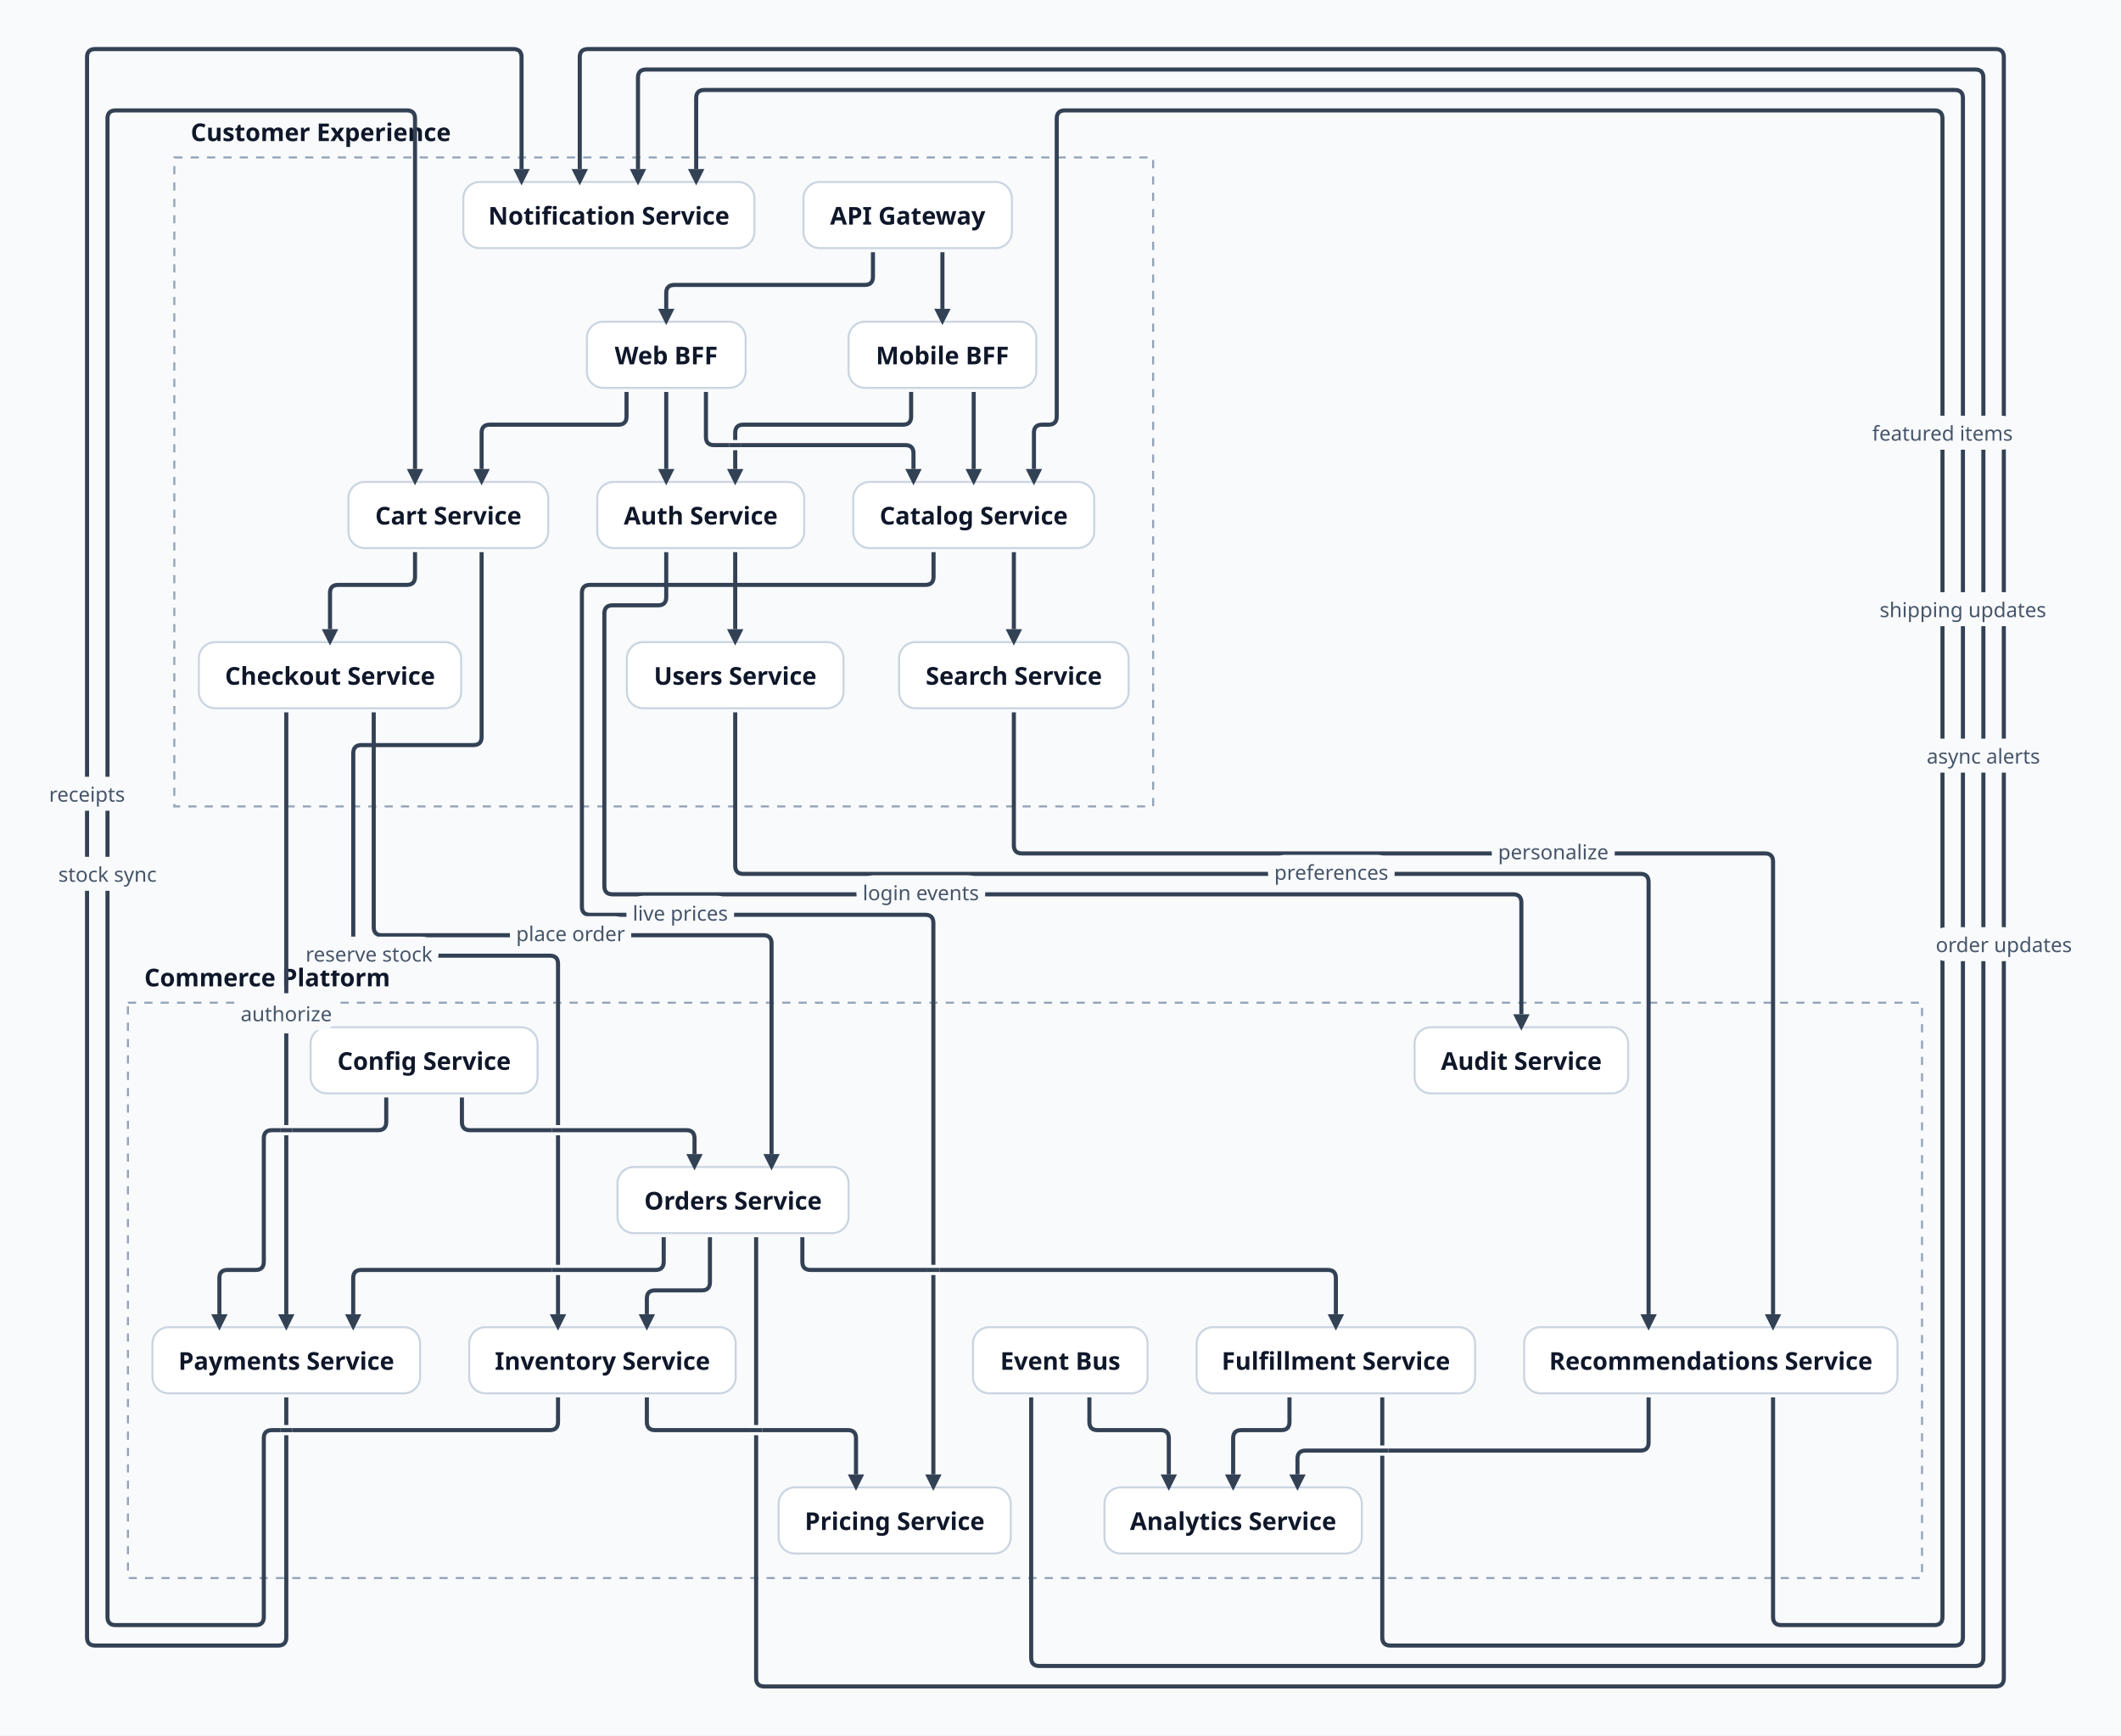
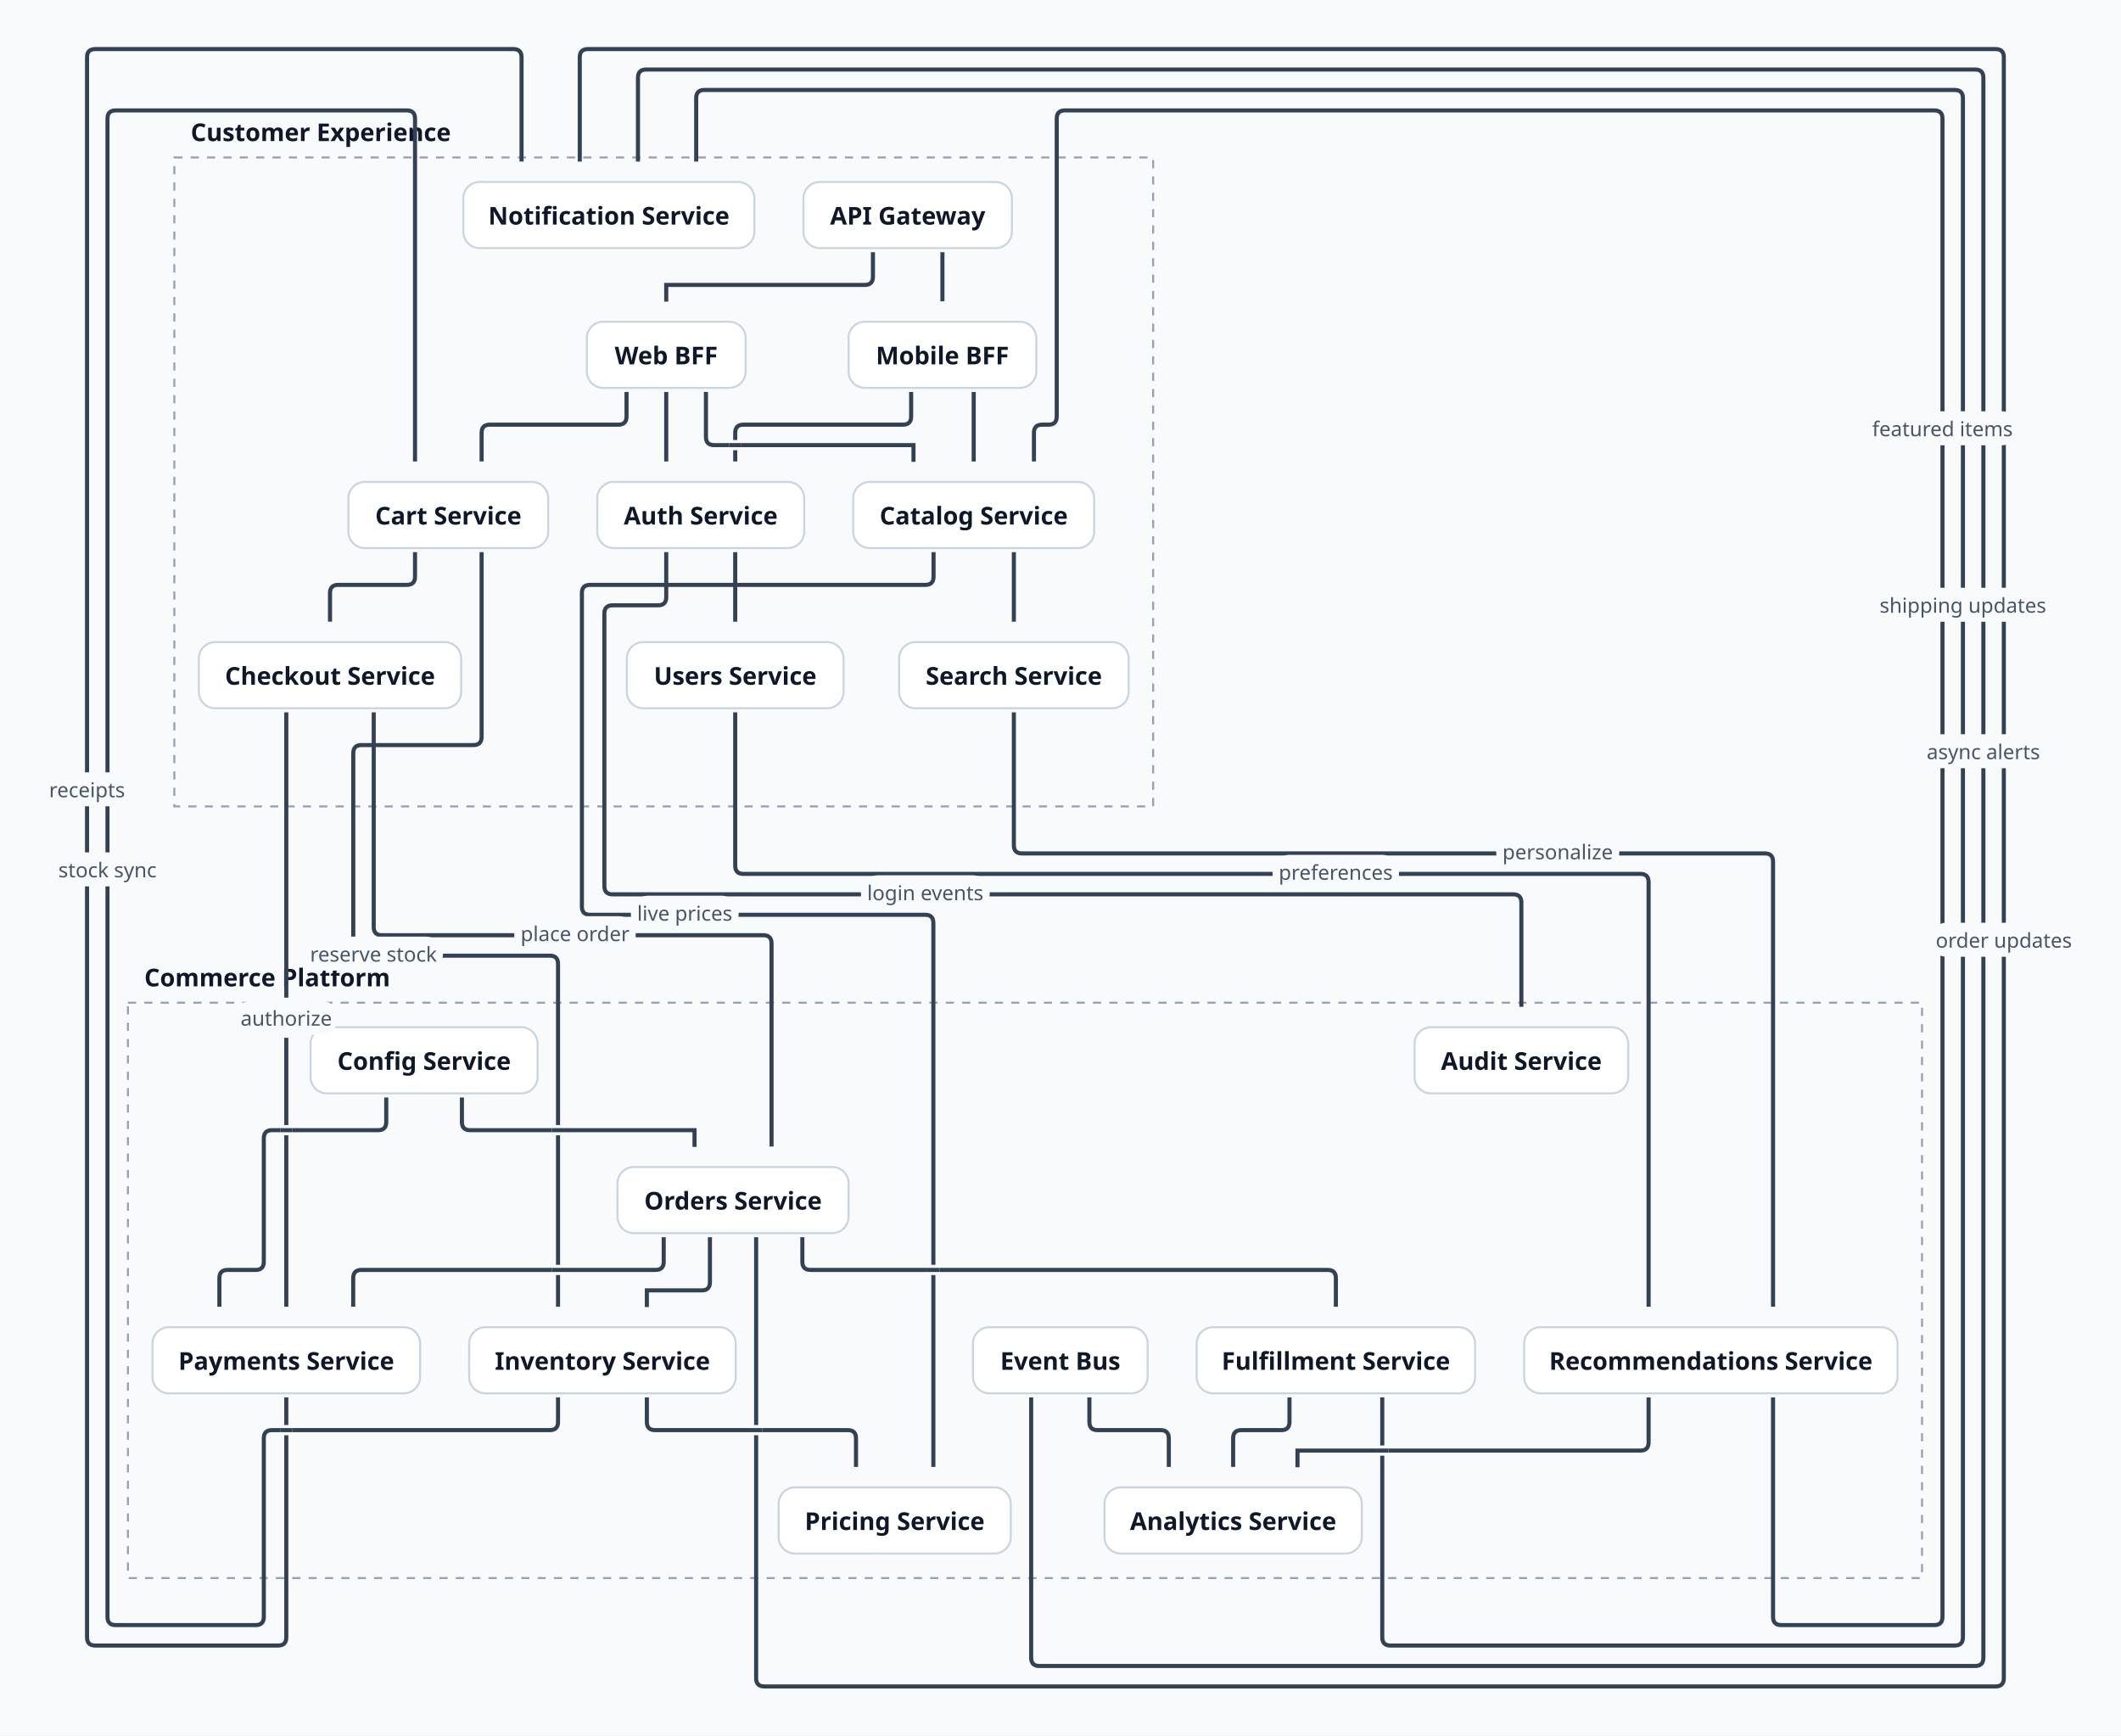
<svg xmlns="http://www.w3.org/2000/svg" viewBox="-38.57 -53 1037.384 848.752">
  <defs>
    <filter id="cora-shadow-blur" x="-50%" y="-50%" width="200%" height="200%">
      <feGaussianBlur stdDeviation="0" />
    </filter>
-     <marker id="cora-marker-arrow" markerWidth="8" markerHeight="8" refX="0" refY="4" orient="auto" markerUnits="userSpaceOnUse">
+     <marker id="cora-marker-arrow" markerWidth="8" markerHeight="8" refX="8" refY="4" orient="auto-start-reverse" markerUnits="userSpaceOnUse">
      <path d="M 0 0 L 8 4 L 0 8 z" fill="#334155" />
    </marker>
-     <marker id="cora-marker-circle" markerWidth="8" markerHeight="8" refX="4" refY="4" orient="auto" markerUnits="userSpaceOnUse">
+     <marker id="cora-marker-circle" markerWidth="8" markerHeight="8" refX="4" refY="4" orient="auto-start-reverse" markerUnits="userSpaceOnUse">
      <circle cx="4" cy="4" r="2.88" fill="none" stroke="#334155" stroke-width="1.5" />
    </marker>
-     <marker id="cora-marker-filled-circle" markerWidth="8" markerHeight="8" refX="4" refY="4" orient="auto" markerUnits="userSpaceOnUse">
+     <marker id="cora-marker-filled-circle" markerWidth="8" markerHeight="8" refX="4" refY="4" orient="auto-start-reverse" markerUnits="userSpaceOnUse">
      <circle cx="4" cy="4" r="2.88" fill="#334155" />
+     </marker>
+     <marker id="cora-marker-diamond" markerWidth="8" markerHeight="8" refX="4" refY="4" orient="auto-start-reverse" markerUnits="userSpaceOnUse">
+       <path d="M 4 0 L 8 4 L 4 8 L 0 4 Z" fill="none" stroke="#334155" stroke-width="1.5" />
+     </marker>
+     <marker id="cora-marker-filled-diamond" markerWidth="8" markerHeight="8" refX="4" refY="4" orient="auto-start-reverse" markerUnits="userSpaceOnUse">
+       <path d="M 4 0 L 8 4 L 4 8 L 0 4 Z" fill="#334155" />
+     </marker>
+     <marker id="cora-marker-square" markerWidth="8" markerHeight="8" refX="4" refY="4" orient="auto-start-reverse" markerUnits="userSpaceOnUse">
+       <rect x="1.12" y="1.12" width="5.76" height="5.76" fill="none" stroke="#334155" stroke-width="1.5" />
+     </marker>
+     <marker id="cora-marker-filled-square" markerWidth="8" markerHeight="8" refX="4" refY="4" orient="auto-start-reverse" markerUnits="userSpaceOnUse">
+       <rect x="1.12" y="1.12" width="5.76" height="5.76" fill="#334155" />
    </marker>
  </defs>
  <rect x="-38.57" y="-53" width="1037.384" height="848.752" fill="#f8fafc" />
  <g id="groups">
    <g>
      <rect x="46.691" y="24" width="478.74" height="317.376" fill="none" stroke="#94a3b8" stroke-width="1" stroke-dasharray="4 4" />
      <text x="54.691" y="16" font-family="'Noto Sans', sans-serif" font-size="12" font-weight="600" fill="#0f172a">Customer Experience</text>
    </g>
    <g>
      <rect x="24" y="437.376" width="877.499" height="281.376" fill="none" stroke="#94a3b8" stroke-width="1" stroke-dasharray="4 4" />
      <text x="32" y="429.376" font-family="'Noto Sans', sans-serif" font-size="12" font-weight="600" fill="#0f172a">Commerce Platform</text>
    </g>
  </g>
  <g id="nodes">
    <g>
      <rect x="354.407" y="36" width="101.944" height="32.344" rx="8" ry="8" fill="#ffffff" stroke="#cbd5e1" stroke-width="1" />
      <text x="405.379" y="56.828" text-anchor="middle" font-family="'Noto Sans', sans-serif" font-size="12" font-weight="600" fill="#0f172a">
        <tspan x="405.379" dy="0">API Gateway</tspan>
      </text>
    </g>
    <g>
      <rect x="248.455" y="104.344" width="77.668" height="32.344" rx="8" ry="8" fill="#ffffff" stroke="#cbd5e1" stroke-width="1" />
      <text x="287.289" y="125.172" text-anchor="middle" font-family="'Noto Sans', sans-serif" font-size="12" font-weight="600" fill="#0f172a">
        <tspan x="287.289" dy="0">Web BFF</tspan>
      </text>
    </g>
    <g>
      <rect x="376.461" y="104.344" width="91.816" height="32.344" rx="8" ry="8" fill="#ffffff" stroke="#cbd5e1" stroke-width="1" />
      <text x="422.369" y="125.172" text-anchor="middle" font-family="'Noto Sans', sans-serif" font-size="12" font-weight="600" fill="#0f172a">
        <tspan x="422.369" dy="0">Mobile BFF</tspan>
      </text>
    </g>
    <g>
      <rect x="253.556" y="182.688" width="101.2" height="32.344" rx="8" ry="8" fill="#ffffff" stroke="#cbd5e1" stroke-width="1" />
      <text x="304.156" y="203.516" text-anchor="middle" font-family="'Noto Sans', sans-serif" font-size="12" font-weight="600" fill="#0f172a">
        <tspan x="304.156" dy="0">Auth Service</tspan>
      </text>
    </g>
    <g>
      <rect x="268.035" y="261.032" width="105.976" height="32.344" rx="8" ry="8" fill="#ffffff" stroke="#cbd5e1" stroke-width="1" />
      <text x="321.023" y="281.86" text-anchor="middle" font-family="'Noto Sans', sans-serif" font-size="12" font-weight="600" fill="#0f172a">
        <tspan x="321.023" dy="0">Users Service</tspan>
      </text>
    </g>
    <g>
      <rect x="378.756" y="182.688" width="117.832" height="32.344" rx="8" ry="8" fill="#ffffff" stroke="#cbd5e1" stroke-width="1" />
      <text x="437.672" y="203.516" text-anchor="middle" font-family="'Noto Sans', sans-serif" font-size="12" font-weight="600" fill="#0f172a">
        <tspan x="437.672" dy="0">Catalog Service</tspan>
      </text>
    </g>
    <g>
      <rect x="401.191" y="261.032" width="112.24" height="32.344" rx="8" ry="8" fill="#ffffff" stroke="#cbd5e1" stroke-width="1" />
      <text x="457.311" y="281.86" text-anchor="middle" font-family="'Noto Sans', sans-serif" font-size="12" font-weight="600" fill="#0f172a">
        <tspan x="457.311" dy="0">Search Service</tspan>
      </text>
    </g>
    <g>
      <rect x="131.848" y="182.688" width="97.708" height="32.344" rx="8" ry="8" fill="#ffffff" stroke="#cbd5e1" stroke-width="1" />
      <text x="180.702" y="203.516" text-anchor="middle" font-family="'Noto Sans', sans-serif" font-size="12" font-weight="600" fill="#0f172a">
        <tspan x="180.702" dy="0">Cart Service</tspan>
      </text>
    </g>
    <g>
      <rect x="58.691" y="261.032" width="128.296" height="32.344" rx="8" ry="8" fill="#ffffff" stroke="#cbd5e1" stroke-width="1" />
      <text x="122.839" y="281.86" text-anchor="middle" font-family="'Noto Sans', sans-serif" font-size="12" font-weight="600" fill="#0f172a">
        <tspan x="122.839" dy="0">Checkout Service</tspan>
      </text>
    </g>
    <g>
      <rect x="188.047" y="36" width="142.36" height="32.344" rx="8" ry="8" fill="#ffffff" stroke="#cbd5e1" stroke-width="1" />
      <text x="259.227" y="56.828" text-anchor="middle" font-family="'Noto Sans', sans-serif" font-size="12" font-weight="600" fill="#0f172a">
        <tspan x="259.227" dy="0">Notification Service</tspan>
      </text>
    </g>
    <g>
      <rect x="263.448" y="517.72" width="113.02" height="32.344" rx="8" ry="8" fill="#ffffff" stroke="#cbd5e1" stroke-width="1" />
      <text x="319.958" y="538.548" text-anchor="middle" font-family="'Noto Sans', sans-serif" font-size="12" font-weight="600" fill="#0f172a">
        <tspan x="319.958" dy="0">Orders Service</tspan>
      </text>
    </g>
    <g>
      <rect x="36" y="596.064" width="130.912" height="32.344" rx="8" ry="8" fill="#ffffff" stroke="#cbd5e1" stroke-width="1" />
      <text x="101.456" y="616.892" text-anchor="middle" font-family="'Noto Sans', sans-serif" font-size="12" font-weight="600" fill="#0f172a">
        <tspan x="101.456" dy="0">Payments Service</tspan>
      </text>
    </g>
    <g>
      <rect x="190.912" y="596.064" width="130.348" height="32.344" rx="8" ry="8" fill="#ffffff" stroke="#cbd5e1" stroke-width="1" />
      <text x="256.086" y="616.892" text-anchor="middle" font-family="'Noto Sans', sans-serif" font-size="12" font-weight="600" fill="#0f172a">
        <tspan x="256.086" dy="0">Inventory Service</tspan>
      </text>
    </g>
    <g>
      <rect x="342.26" y="674.408" width="113.524" height="32.344" rx="8" ry="8" fill="#ffffff" stroke="#cbd5e1" stroke-width="1" />
      <text x="399.022" y="695.236" text-anchor="middle" font-family="'Noto Sans', sans-serif" font-size="12" font-weight="600" fill="#0f172a">
        <tspan x="399.022" dy="0">Pricing Service</tspan>
      </text>
    </g>
    <g>
      <rect x="546.723" y="596.064" width="136.168" height="32.344" rx="8" ry="8" fill="#ffffff" stroke="#cbd5e1" stroke-width="1" />
      <text x="614.807" y="616.892" text-anchor="middle" font-family="'Noto Sans', sans-serif" font-size="12" font-weight="600" fill="#0f172a">
        <tspan x="614.807" dy="0">Fulfillment Service</tspan>
      </text>
    </g>
    <g>
      <rect x="501.629" y="674.408" width="125.872" height="32.344" rx="8" ry="8" fill="#ffffff" stroke="#cbd5e1" stroke-width="1" />
      <text x="564.565" y="695.236" text-anchor="middle" font-family="'Noto Sans', sans-serif" font-size="12" font-weight="600" fill="#0f172a">
        <tspan x="564.565" dy="0">Analytics Service</tspan>
      </text>
    </g>
    <g>
      <rect x="706.891" y="596.064" width="182.608" height="32.344" rx="8" ry="8" fill="#ffffff" stroke="#cbd5e1" stroke-width="1" />
      <text x="798.195" y="616.892" text-anchor="middle" font-family="'Noto Sans', sans-serif" font-size="12" font-weight="600" fill="#0f172a">
        <tspan x="798.195" dy="0">Recommendations Service</tspan>
      </text>
    </g>
    <g>
      <rect x="437.315" y="596.064" width="85.408" height="32.344" rx="8" ry="8" fill="#ffffff" stroke="#cbd5e1" stroke-width="1" />
      <text x="480.019" y="616.892" text-anchor="middle" font-family="'Noto Sans', sans-serif" font-size="12" font-weight="600" fill="#0f172a">
        <tspan x="480.019" dy="0">Event Bus</tspan>
      </text>
    </g>
    <g>
      <rect x="113.333" y="449.376" width="111.028" height="32.344" rx="8" ry="8" fill="#ffffff" stroke="#cbd5e1" stroke-width="1" />
      <text x="168.847" y="470.204" text-anchor="middle" font-family="'Noto Sans', sans-serif" font-size="12" font-weight="600" fill="#0f172a">
        <tspan x="168.847" dy="0">Config Service</tspan>
      </text>
    </g>
    <g>
      <rect x="653.308" y="449.376" width="104.452" height="32.344" rx="8" ry="8" fill="#ffffff" stroke="#cbd5e1" stroke-width="1" />
      <text x="705.534" y="470.204" text-anchor="middle" font-family="'Noto Sans', sans-serif" font-size="12" font-weight="600" fill="#0f172a">
        <tspan x="705.534" dy="0">Audit Service</tspan>
      </text>
    </g>
  </g>
  <g id="edges">
-     <path d="M 388.388 70.344 L 388.388 82.344 Q 388.388 86.344 384.388 86.344 L 291.289 86.344 Q 287.289 86.344 287.289 90.344 L 287.289 98.014" fill="none" stroke="#334155" stroke-width="2" marker-end="url(#cora-marker-arrow)" />
-     <path d="M 422.369 70.344 L 422.369 98.014" fill="none" stroke="#334155" stroke-width="2" marker-end="url(#cora-marker-arrow)" />
-     <path d="M 287.289 138.688 L 287.289 176.358" fill="none" stroke="#334155" stroke-width="2" marker-end="url(#cora-marker-arrow)" />
-     <path d="M 407.067 138.688 L 407.067 150.688 Q 407.067 154.688 403.067 154.688 L 325.023 154.688 Q 321.023 154.688 321.023 158.688 L 321.023 176.358" fill="none" stroke="#334155" stroke-width="2" marker-end="url(#cora-marker-arrow)" />
-     <path d="M 306.706 138.688 L 306.706 160.688 Q 306.706 164.688 310.706 164.688 L 318.023 164.688 L 324.023 164.688 L 404.214 164.688 Q 408.214 164.688 408.214 168.688 L 408.214 176.358" fill="none" stroke="#334155" stroke-width="2" marker-end="url(#cora-marker-arrow)" />
-     <path d="M 437.672 138.688 L 437.672 176.358" fill="none" stroke="#334155" stroke-width="2" marker-end="url(#cora-marker-arrow)" />
-     <path d="M 321.023 217.032 L 321.023 254.702" fill="none" stroke="#334155" stroke-width="2" marker-end="url(#cora-marker-arrow)" />
-     <path d="M 457.311 217.032 L 457.311 254.702" fill="none" stroke="#334155" stroke-width="2" marker-end="url(#cora-marker-arrow)" />
-     <path d="M 267.872 138.688 L 267.872 150.688 Q 267.872 154.688 263.872 154.688 L 200.987 154.688 Q 196.987 154.688 196.987 158.688 L 196.987 176.358" fill="none" stroke="#334155" stroke-width="2" marker-end="url(#cora-marker-arrow)" />
-     <path d="M 164.417 217.032 L 164.417 229.032 Q 164.417 233.032 160.417 233.032 L 126.839 233.032 Q 122.839 233.032 122.839 237.032 L 122.839 254.702" fill="none" stroke="#334155" stroke-width="2" marker-end="url(#cora-marker-arrow)" />
-     <path d="M 286.052 552.064 L 286.052 564.064 Q 286.052 568.064 282.052 568.064 L 231.361 568.064 L 237.361 568.064 L 138.184 568.064 Q 134.184 568.064 134.184 572.064 L 134.184 589.734" fill="none" stroke="#334155" stroke-width="2" marker-end="url(#cora-marker-arrow)" />
-     <path d="M 308.656 552.064 L 308.656 574.064 Q 308.656 578.064 304.656 578.064 L 281.811 578.064 Q 277.811 578.064 277.811 582.064 L 277.811 589.734" fill="none" stroke="#334155" stroke-width="2" marker-end="url(#cora-marker-arrow)" />
-     <path d="M 353.864 552.064 L 353.864 564.064 Q 353.864 568.064 357.864 568.064 L 414.943 568.064 L 420.943 568.064 L 610.807 568.064 Q 614.807 568.064 614.807 572.064 L 614.807 589.734" fill="none" stroke="#334155" stroke-width="2" marker-end="url(#cora-marker-arrow)" />
-     <path d="M 277.811 630.408 L 277.811 642.408 Q 277.811 646.408 281.811 646.408 L 328.26 646.408 L 334.26 646.408 L 376.101 646.408 Q 380.101 646.408 380.101 650.408 L 380.101 668.078" fill="none" stroke="#334155" stroke-width="2" marker-end="url(#cora-marker-arrow)" />
-     <path d="M 592.112 630.408 L 592.112 642.408 Q 592.112 646.408 588.112 646.408 L 568.565 646.408 Q 564.565 646.408 564.565 650.408 L 564.565 668.078" fill="none" stroke="#334155" stroke-width="2" marker-end="url(#cora-marker-arrow)" />
-     <path d="M 767.76 630.408 L 767.76 652.408 Q 767.76 656.408 763.76 656.408 L 634.501 656.408 L 640.501 656.408 L 600.033 656.408 Q 596.033 656.408 596.033 660.408 L 596.033 668.078" fill="none" stroke="#334155" stroke-width="2" marker-end="url(#cora-marker-arrow)" />
-     <path d="M 494.253 630.408 L 494.253 642.408 Q 494.253 646.408 498.253 646.408 L 529.097 646.408 Q 533.097 646.408 533.097 650.408 L 533.097 668.078" fill="none" stroke="#334155" stroke-width="2" marker-end="url(#cora-marker-arrow)" />
-     <path d="M 187.352 483.72 L 187.352 495.72 Q 187.352 499.72 191.352 499.72 L 231.361 499.72 L 237.361 499.72 L 297.121 499.72 Q 301.121 499.72 301.121 503.72 L 301.121 511.39" fill="none" stroke="#334155" stroke-width="2" marker-end="url(#cora-marker-arrow)" />
-     <path d="M 150.343 483.72 L 150.343 495.72 Q 150.343 499.72 146.343 499.72 L 98.456 499.72 L 104.456 499.72 L 94.456 499.72 Q 90.456 499.72 90.456 503.72 L 90.456 564.064 Q 90.456 568.064 86.456 568.064 L 72.728 568.064 Q 68.728 568.064 68.728 572.064 L 68.728 589.734" fill="none" stroke="#334155" stroke-width="2" marker-end="url(#cora-marker-arrow)" />
-     <path d="M 144.221 295.376 L 144.221 400.376 Q 144.221 404.376 148.221 404.376 L 210.875 404.376 M 270.155 404.376 L 334.795 404.376 Q 338.795 404.376 338.795 408.376 L 338.795 511.39" fill="none" stroke="#334155" stroke-width="2" marker-end="url(#cora-marker-arrow)" />
-     <path d="M 101.456 295.376 L 101.456 432.745 M 101.456 452.365 L 101.456 589.734" fill="none" stroke="#334155" stroke-width="2" marker-end="url(#cora-marker-arrow)" />
-     <path d="M 196.987 217.032 L 196.987 307.376 Q 196.987 311.376 192.987 311.376 L 138.221 311.376 Q 134.221 311.376 134.221 315.376 L 134.221 410.376 Q 134.221 414.376 138.221 414.376 M 169.986 414.376 L 230.361 414.376 Q 234.361 414.376 234.361 418.376 L 234.361 589.734" fill="none" stroke="#334155" stroke-width="2" marker-end="url(#cora-marker-arrow)" />
-     <path d="M 418.033 217.032 L 418.033 229.032 Q 418.033 233.032 414.033 233.032 L 250.035 233.032 Q 246.035 233.032 246.035 237.032 L 246.035 390.376 Q 246.035 394.376 250.035 394.376 L 267.883 394.376 M 320.453 394.376 L 413.943 394.376 Q 417.943 394.376 417.943 398.376 L 417.943 668.078" fill="none" stroke="#334155" stroke-width="2" marker-end="url(#cora-marker-arrow)" />
-     <path d="M 457.311 295.376 L 457.311 360.376 Q 457.311 364.376 461.311 364.376 L 691.124 364.376 M 751.174 364.376 L 824.629 364.376 Q 828.629 364.376 828.629 368.376 L 828.629 589.734" fill="none" stroke="#334155" stroke-width="2" marker-end="url(#cora-marker-arrow)" />
-     <path d="M 287.289 217.032 L 287.289 239.032 Q 287.289 243.032 283.289 243.032 L 261.035 243.032 Q 257.035 243.032 257.035 247.032 L 257.035 380.376 Q 257.035 384.376 261.035 384.376 L 380.38 384.376 M 443.26 384.376 L 701.534 384.376 Q 705.534 384.376 705.534 388.376 L 705.534 443.046" fill="none" stroke="#334155" stroke-width="2" marker-end="url(#cora-marker-arrow)" />
-     <path d="M 321.023 295.376 L 321.023 370.376 Q 321.023 374.376 325.023 374.376 L 581.68 374.376 M 643.46 374.376 L 763.76 374.376 Q 767.76 374.376 767.76 378.376 L 767.76 589.734" fill="none" stroke="#334155" stroke-width="2" marker-end="url(#cora-marker-arrow)" />
-     <path d="M 331.26 552.064 L 331.26 767.752 Q 331.26 771.752 335.26 771.752 L 937.499 771.752 Q 941.499 771.752 941.499 767.752 L 941.499 398.94 M 941.499 418.56 L 941.499 -25 Q 941.499 -29 937.499 -29 L 248.991 -29 Q 244.991 -29 244.991 -25 L 244.991 29.67" fill="none" stroke="#334155" stroke-width="2" marker-end="url(#cora-marker-arrow)" />
-     <path d="M 101.456 630.408 L 101.456 747.752 Q 101.456 751.752 97.456 751.752 L 8 751.752 Q 4 751.752 4 747.752 L 4 325.372 M 4 344.992 L 4 -25 Q 4 -29 8 -29 L 212.519 -29 Q 216.519 -29 216.519 -25 L 216.519 29.67" fill="none" stroke="#334155" stroke-width="2" marker-end="url(#cora-marker-arrow)" />
-     <path d="M 234.361 630.408 L 234.361 642.408 Q 234.361 646.408 230.361 646.408 L 98.456 646.408 L 104.456 646.408 L 94.456 646.408 Q 90.456 646.408 90.456 650.408 L 90.456 737.752 Q 90.456 741.752 86.456 741.752 L 18 741.752 Q 14 741.752 14 737.752 L 14 364.531 M 14 384.151 L 14 5 Q 14 1 18 1 L 160.417 1 Q 164.417 1 164.417 5 L 164.417 176.358" fill="none" stroke="#334155" stroke-width="2" marker-end="url(#cora-marker-arrow)" />
-     <path d="M 828.629 630.408 L 828.629 737.752 Q 828.629 741.752 832.629 741.752 L 907.499 741.752 Q 911.499 741.752 911.499 737.752 L 911.499 148.809 M 911.499 168.429 L 911.499 5 Q 911.499 1 907.499 1 L 482.277 1 Q 478.277 1 478.277 5 L 478.277 150.688 Q 478.277 154.688 474.277 154.688 L 471.13 154.688 Q 467.13 154.688 467.13 158.688 L 467.13 176.358" fill="none" stroke="#334155" stroke-width="2" marker-end="url(#cora-marker-arrow)" />
-     <path d="M 465.784 630.408 L 465.784 757.752 Q 465.784 761.752 469.784 761.752 L 927.499 761.752 Q 931.499 761.752 931.499 757.752 L 931.499 306.742 M 931.499 326.362 L 931.499 -15 Q 931.499 -19 927.499 -19 L 277.463 -19 Q 273.463 -19 273.463 -15 L 273.463 29.67" fill="none" stroke="#334155" stroke-width="2" marker-end="url(#cora-marker-arrow)" />
-     <path d="M 637.501 630.408 L 637.501 747.752 Q 637.501 751.752 641.501 751.752 L 917.499 751.752 Q 921.499 751.752 921.499 747.752 L 921.499 235.12 M 921.499 254.74 L 921.499 -5 Q 921.499 -9 917.499 -9 L 305.935 -9 Q 301.935 -9 301.935 -5 L 301.935 29.67" fill="none" stroke="#334155" stroke-width="2" marker-end="url(#cora-marker-arrow)" />
+     <path d="M 388.388 70.344 L 388.388 82.344 Q 388.388 86.344 384.388 86.344 L 287.289 86.344 L 287.289 94.504" fill="none" stroke="#334155" stroke-width="2" />
+     <path d="M 422.369 70.344 L 422.369 94.344" fill="none" stroke="#334155" stroke-width="2" />
+     <path d="M 287.289 138.688 L 287.289 172.688" fill="none" stroke="#334155" stroke-width="2" />
+     <path d="M 407.067 138.688 L 407.067 150.688 Q 407.067 154.688 403.067 154.688 L 325.023 154.688 Q 321.023 154.688 321.023 158.688 L 321.023 172.688" fill="none" stroke="#334155" stroke-width="2" />
+     <path d="M 306.706 138.688 L 306.706 160.688 Q 306.706 164.688 310.706 164.688 L 318.023 164.688 L 324.023 164.688 L 408.214 164.688 L 408.214 172.848" fill="none" stroke="#334155" stroke-width="2" />
+     <path d="M 437.672 138.688 L 437.672 172.688" fill="none" stroke="#334155" stroke-width="2" />
+     <path d="M 321.023 217.032 L 321.023 251.032" fill="none" stroke="#334155" stroke-width="2" />
+     <path d="M 457.311 217.032 L 457.311 251.032" fill="none" stroke="#334155" stroke-width="2" />
+     <path d="M 267.872 138.688 L 267.872 150.688 Q 267.872 154.688 263.872 154.688 L 200.987 154.688 Q 196.987 154.688 196.987 158.688 L 196.987 172.688" fill="none" stroke="#334155" stroke-width="2" />
+     <path d="M 164.417 217.032 L 164.417 229.032 Q 164.417 233.032 160.417 233.032 L 126.839 233.032 Q 122.839 233.032 122.839 237.032 L 122.839 251.032" fill="none" stroke="#334155" stroke-width="2" />
+     <path d="M 286.052 552.064 L 286.052 564.064 Q 286.052 568.064 282.052 568.064 L 231.361 568.064 L 237.361 568.064 L 138.184 568.064 Q 134.184 568.064 134.184 572.064 L 134.184 586.064" fill="none" stroke="#334155" stroke-width="2" />
+     <path d="M 308.656 552.064 L 308.656 574.064 Q 308.656 578.064 304.656 578.064 L 277.811 578.064 L 277.811 586.224" fill="none" stroke="#334155" stroke-width="2" />
+     <path d="M 353.864 552.064 L 353.864 564.064 Q 353.864 568.064 357.864 568.064 L 414.943 568.064 L 420.943 568.064 L 610.807 568.064 Q 614.807 568.064 614.807 572.064 L 614.807 586.064" fill="none" stroke="#334155" stroke-width="2" />
+     <path d="M 277.811 630.408 L 277.811 642.408 Q 277.811 646.408 281.811 646.408 L 328.26 646.408 L 334.26 646.408 L 376.101 646.408 Q 380.101 646.408 380.101 650.408 L 380.101 664.408" fill="none" stroke="#334155" stroke-width="2" />
+     <path d="M 592.112 630.408 L 592.112 642.408 Q 592.112 646.408 588.112 646.408 L 568.565 646.408 Q 564.565 646.408 564.565 650.408 L 564.565 664.408" fill="none" stroke="#334155" stroke-width="2" />
+     <path d="M 767.76 630.408 L 767.76 652.408 Q 767.76 656.408 763.76 656.408 L 634.501 656.408 L 640.501 656.408 L 596.033 656.408 L 596.033 664.568" fill="none" stroke="#334155" stroke-width="2" />
+     <path d="M 494.253 630.408 L 494.253 642.408 Q 494.253 646.408 498.253 646.408 L 529.097 646.408 Q 533.097 646.408 533.097 650.408 L 533.097 664.408" fill="none" stroke="#334155" stroke-width="2" />
+     <path d="M 187.352 483.72 L 187.352 495.72 Q 187.352 499.72 191.352 499.72 L 231.361 499.72 L 237.361 499.72 L 301.121 499.72 L 301.121 507.88" fill="none" stroke="#334155" stroke-width="2" />
+     <path d="M 150.343 483.72 L 150.343 495.72 Q 150.343 499.72 146.343 499.72 L 98.456 499.72 L 104.456 499.72 L 94.456 499.72 Q 90.456 499.72 90.456 503.72 L 90.456 564.064 Q 90.456 568.064 86.456 568.064 L 72.728 568.064 Q 68.728 568.064 68.728 572.064 L 68.728 586.064" fill="none" stroke="#334155" stroke-width="2" />
+     <path d="M 144.221 295.376 L 144.221 400.376 Q 144.221 404.376 148.221 404.376 L 213.04 404.376 M 272.32 404.376 L 334.795 404.376 Q 338.795 404.376 338.795 408.376 L 338.795 507.72" fill="none" stroke="#334155" stroke-width="2" />
+     <path d="M 101.456 295.376 L 101.456 434.91 M 101.456 454.53 L 101.456 586.064" fill="none" stroke="#334155" stroke-width="2" />
+     <path d="M 196.987 217.032 L 196.987 307.376 Q 196.987 311.376 192.987 311.376 L 138.221 311.376 Q 134.221 311.376 134.221 315.376 L 134.221 410.376 Q 134.221 414.376 138.221 414.376 M 172.151 414.376 L 230.361 414.376 Q 234.361 414.376 234.361 418.376 L 234.361 586.064" fill="none" stroke="#334155" stroke-width="2" />
+     <path d="M 418.033 217.032 L 418.033 229.032 Q 418.033 233.032 414.033 233.032 L 250.035 233.032 Q 246.035 233.032 246.035 237.032 L 246.035 390.376 Q 246.035 394.376 250.035 394.376 L 270.048 394.376 M 322.618 394.376 L 413.943 394.376 Q 417.943 394.376 417.943 398.376 L 417.943 664.408" fill="none" stroke="#334155" stroke-width="2" />
+     <path d="M 457.311 295.376 L 457.311 360.376 Q 457.311 364.376 461.311 364.376 L 693.289 364.376 M 753.339 364.376 L 824.629 364.376 Q 828.629 364.376 828.629 368.376 L 828.629 586.064" fill="none" stroke="#334155" stroke-width="2" />
+     <path d="M 287.289 217.032 L 287.289 239.032 Q 287.289 243.032 283.289 243.032 L 261.035 243.032 Q 257.035 243.032 257.035 247.032 L 257.035 380.376 Q 257.035 384.376 261.035 384.376 L 382.545 384.376 M 445.425 384.376 L 701.534 384.376 Q 705.534 384.376 705.534 388.376 L 705.534 439.376" fill="none" stroke="#334155" stroke-width="2" />
+     <path d="M 321.023 295.376 L 321.023 370.376 Q 321.023 374.376 325.023 374.376 L 583.845 374.376 M 645.625 374.376 L 763.76 374.376 Q 767.76 374.376 767.76 378.376 L 767.76 586.064" fill="none" stroke="#334155" stroke-width="2" />
+     <path d="M 331.26 552.064 L 331.26 767.752 Q 331.26 771.752 335.26 771.752 L 937.499 771.752 Q 941.499 771.752 941.499 767.752 L 941.499 396.775 M 941.499 416.395 L 941.499 -25 Q 941.499 -29 937.499 -29 L 248.991 -29 Q 244.991 -29 244.991 -25 L 244.991 26" fill="none" stroke="#334155" stroke-width="2" />
+     <path d="M 101.456 630.408 L 101.456 747.752 Q 101.456 751.752 97.456 751.752 L 8 751.752 Q 4 751.752 4 747.752 L 4 323.207 M 4 342.827 L 4 -25 Q 4 -29 8 -29 L 212.519 -29 Q 216.519 -29 216.519 -25 L 216.519 26" fill="none" stroke="#334155" stroke-width="2" />
+     <path d="M 234.361 630.408 L 234.361 642.408 Q 234.361 646.408 230.361 646.408 L 98.456 646.408 L 104.456 646.408 L 94.456 646.408 Q 90.456 646.408 90.456 650.408 L 90.456 737.752 Q 90.456 741.752 86.456 741.752 L 18 741.752 Q 14 741.752 14 737.752 L 14 362.366 M 14 381.986 L 14 5 Q 14 1 18 1 L 160.417 1 Q 164.417 1 164.417 5 L 164.417 172.688" fill="none" stroke="#334155" stroke-width="2" />
+     <path d="M 828.629 630.408 L 828.629 737.752 Q 828.629 741.752 832.629 741.752 L 907.499 741.752 Q 911.499 741.752 911.499 737.752 L 911.499 146.644 M 911.499 166.264 L 911.499 5 Q 911.499 1 907.499 1 L 482.277 1 Q 478.277 1 478.277 5 L 478.277 150.688 Q 478.277 154.688 474.277 154.688 L 471.13 154.688 Q 467.13 154.688 467.13 158.688 L 467.13 172.688" fill="none" stroke="#334155" stroke-width="2" />
+     <path d="M 465.784 630.408 L 465.784 757.752 Q 465.784 761.752 469.784 761.752 L 927.499 761.752 Q 931.499 761.752 931.499 757.752 L 931.499 304.577 M 931.499 324.197 L 931.499 -15 Q 931.499 -19 927.499 -19 L 277.463 -19 Q 273.463 -19 273.463 -15 L 273.463 26" fill="none" stroke="#334155" stroke-width="2" />
+     <path d="M 637.501 630.408 L 637.501 747.752 Q 637.501 751.752 641.501 751.752 L 917.499 751.752 Q 921.499 751.752 921.499 747.752 L 921.499 232.955 M 921.499 252.575 L 921.499 -5 Q 921.499 -9 917.499 -9 L 305.935 -9 Q 301.935 -9 301.935 -5 L 301.935 26" fill="none" stroke="#334155" stroke-width="2" />
+     <path d="M 388.388 70.344 L 388.388 78.344 Q 388.388 86.344 380.388 86.344 L 295.289 86.344 Q 287.289 86.344 287.289 94.344 L 287.289 102.344" fill="none" stroke="transparent" stroke-width="0.001" marker-end="url(#cora-marker-arrow)" />
+     <path d="M 422.369 70.344 L 422.369 102.344" fill="none" stroke="transparent" stroke-width="0.001" marker-end="url(#cora-marker-arrow)" />
+     <path d="M 287.289 138.688 L 287.289 180.688" fill="none" stroke="transparent" stroke-width="0.001" marker-end="url(#cora-marker-arrow)" />
+     <path d="M 407.067 138.688 L 407.067 146.688 Q 407.067 154.688 399.067 154.688 L 329.023 154.688 Q 321.023 154.688 321.023 162.688 L 321.023 180.688" fill="none" stroke="transparent" stroke-width="0.001" marker-end="url(#cora-marker-arrow)" />
+     <path d="M 306.706 138.688 L 306.706 156.688 Q 306.706 164.688 314.706 164.688 L 400.214 164.688 Q 408.214 164.688 408.214 172.688 L 408.214 180.688" fill="none" stroke="transparent" stroke-width="0.001" marker-end="url(#cora-marker-arrow)" />
+     <path d="M 437.672 138.688 L 437.672 180.688" fill="none" stroke="transparent" stroke-width="0.001" marker-end="url(#cora-marker-arrow)" />
+     <path d="M 321.023 217.032 L 321.023 259.032" fill="none" stroke="transparent" stroke-width="0.001" marker-end="url(#cora-marker-arrow)" />
+     <path d="M 457.311 217.032 L 457.311 259.032" fill="none" stroke="transparent" stroke-width="0.001" marker-end="url(#cora-marker-arrow)" />
+     <path d="M 267.872 138.688 L 267.872 146.688 Q 267.872 154.688 259.872 154.688 L 204.987 154.688 Q 196.987 154.688 196.987 162.688 L 196.987 180.688" fill="none" stroke="transparent" stroke-width="0.001" marker-end="url(#cora-marker-arrow)" />
+     <path d="M 164.417 217.032 L 164.417 225.032 Q 164.417 233.032 156.417 233.032 L 130.839 233.032 Q 122.839 233.032 122.839 241.032 L 122.839 259.032" fill="none" stroke="transparent" stroke-width="0.001" marker-end="url(#cora-marker-arrow)" />
+     <path d="M 286.052 552.064 L 286.052 560.064 Q 286.052 568.064 278.052 568.064 L 142.184 568.064 Q 134.184 568.064 134.184 576.064 L 134.184 594.064" fill="none" stroke="transparent" stroke-width="0.001" marker-end="url(#cora-marker-arrow)" />
+     <path d="M 308.656 552.064 L 308.656 570.064 Q 308.656 578.064 300.656 578.064 L 285.811 578.064 Q 277.811 578.064 277.811 586.064 L 277.811 594.064" fill="none" stroke="transparent" stroke-width="0.001" marker-end="url(#cora-marker-arrow)" />
+     <path d="M 353.864 552.064 L 353.864 560.064 Q 353.864 568.064 361.864 568.064 L 606.807 568.064 Q 614.807 568.064 614.807 576.064 L 614.807 594.064" fill="none" stroke="transparent" stroke-width="0.001" marker-end="url(#cora-marker-arrow)" />
+     <path d="M 277.811 630.408 L 277.811 638.408 Q 277.811 646.408 285.811 646.408 L 372.101 646.408 Q 380.101 646.408 380.101 654.408 L 380.101 672.408" fill="none" stroke="transparent" stroke-width="0.001" marker-end="url(#cora-marker-arrow)" />
+     <path d="M 592.112 630.408 L 592.112 638.408 Q 592.112 646.408 584.112 646.408 L 572.565 646.408 Q 564.565 646.408 564.565 654.408 L 564.565 672.408" fill="none" stroke="transparent" stroke-width="0.001" marker-end="url(#cora-marker-arrow)" />
+     <path d="M 767.76 630.408 L 767.76 648.408 Q 767.76 656.408 759.76 656.408 L 604.033 656.408 Q 596.033 656.408 596.033 664.408 L 596.033 672.408" fill="none" stroke="transparent" stroke-width="0.001" marker-end="url(#cora-marker-arrow)" />
+     <path d="M 494.253 630.408 L 494.253 638.408 Q 494.253 646.408 502.253 646.408 L 525.097 646.408 Q 533.097 646.408 533.097 654.408 L 533.097 672.408" fill="none" stroke="transparent" stroke-width="0.001" marker-end="url(#cora-marker-arrow)" />
+     <path d="M 187.352 483.72 L 187.352 491.72 Q 187.352 499.72 195.352 499.72 L 293.121 499.72 Q 301.121 499.72 301.121 507.72 L 301.121 515.72" fill="none" stroke="transparent" stroke-width="0.001" marker-end="url(#cora-marker-arrow)" />
+     <path d="M 150.343 483.72 L 150.343 491.72 Q 150.343 499.72 142.343 499.72 L 98.456 499.72 Q 90.456 499.72 90.456 507.72 L 90.456 560.064 Q 90.456 568.064 82.456 568.064 L 76.728 568.064 Q 68.728 568.064 68.728 576.064 L 68.728 594.064" fill="none" stroke="transparent" stroke-width="0.001" marker-end="url(#cora-marker-arrow)" />
+     <path d="M 144.221 295.376 L 144.221 396.376 Q 144.221 404.376 152.221 404.376 L 330.795 404.376 Q 338.795 404.376 338.795 412.376 L 338.795 515.72" fill="none" stroke="transparent" stroke-width="0.001" marker-end="url(#cora-marker-arrow)" />
+     <path d="M 101.456 295.376 L 101.456 594.064" fill="none" stroke="transparent" stroke-width="0.001" marker-end="url(#cora-marker-arrow)" />
+     <path d="M 196.987 217.032 L 196.987 303.376 Q 196.987 311.376 188.987 311.376 L 142.221 311.376 Q 134.221 311.376 134.221 319.376 L 134.221 406.376 Q 134.221 414.376 142.221 414.376 L 226.361 414.376 Q 234.361 414.376 234.361 422.376 L 234.361 594.064" fill="none" stroke="transparent" stroke-width="0.001" marker-end="url(#cora-marker-arrow)" />
+     <path d="M 418.033 217.032 L 418.033 225.032 Q 418.033 233.032 410.033 233.032 L 254.035 233.032 Q 246.035 233.032 246.035 241.032 L 246.035 386.376 Q 246.035 394.376 254.035 394.376 L 409.943 394.376 Q 417.943 394.376 417.943 402.376 L 417.943 672.408" fill="none" stroke="transparent" stroke-width="0.001" marker-end="url(#cora-marker-arrow)" />
+     <path d="M 457.311 295.376 L 457.311 356.376 Q 457.311 364.376 465.311 364.376 L 820.629 364.376 Q 828.629 364.376 828.629 372.376 L 828.629 594.064" fill="none" stroke="transparent" stroke-width="0.001" marker-end="url(#cora-marker-arrow)" />
+     <path d="M 287.289 217.032 L 287.289 235.032 Q 287.289 243.032 279.289 243.032 L 265.035 243.032 Q 257.035 243.032 257.035 251.032 L 257.035 376.376 Q 257.035 384.376 265.035 384.376 L 697.534 384.376 Q 705.534 384.376 705.534 392.376 L 705.534 447.376" fill="none" stroke="transparent" stroke-width="0.001" marker-end="url(#cora-marker-arrow)" />
+     <path d="M 321.023 295.376 L 321.023 366.376 Q 321.023 374.376 329.023 374.376 L 759.76 374.376 Q 767.76 374.376 767.76 382.376 L 767.76 594.064" fill="none" stroke="transparent" stroke-width="0.001" marker-end="url(#cora-marker-arrow)" />
+     <path d="M 331.26 552.064 L 331.26 763.752 Q 331.26 771.752 339.26 771.752 L 933.499 771.752 Q 941.499 771.752 941.499 763.752 L 941.499 -21 Q 941.499 -29 933.499 -29 L 252.991 -29 Q 244.991 -29 244.991 -21 L 244.991 34" fill="none" stroke="transparent" stroke-width="0.001" marker-end="url(#cora-marker-arrow)" />
+     <path d="M 101.456 630.408 L 101.456 743.752 Q 101.456 751.752 93.456 751.752 L 12 751.752 Q 4 751.752 4 743.752 L 4 -21 Q 4 -29 12 -29 L 208.519 -29 Q 216.519 -29 216.519 -21 L 216.519 34" fill="none" stroke="transparent" stroke-width="0.001" marker-end="url(#cora-marker-arrow)" />
+     <path d="M 234.361 630.408 L 234.361 638.408 Q 234.361 646.408 226.361 646.408 L 98.456 646.408 Q 90.456 646.408 90.456 654.408 L 90.456 733.752 Q 90.456 741.752 82.456 741.752 L 22 741.752 Q 14 741.752 14 733.752 L 14 9 Q 14 1 22 1 L 156.417 1 Q 164.417 1 164.417 9 L 164.417 180.688" fill="none" stroke="transparent" stroke-width="0.001" marker-end="url(#cora-marker-arrow)" />
+     <path d="M 828.629 630.408 L 828.629 733.752 Q 828.629 741.752 836.629 741.752 L 903.499 741.752 Q 911.499 741.752 911.499 733.752 L 911.499 9 Q 911.499 1 903.499 1 L 486.277 1 Q 478.277 1 478.277 9 L 478.277 149.114 Q 478.277 154.688 472.704 154.688 L 472.704 154.688 Q 467.13 154.688 467.13 160.262 L 467.13 180.688" fill="none" stroke="transparent" stroke-width="0.001" marker-end="url(#cora-marker-arrow)" />
+     <path d="M 465.784 630.408 L 465.784 753.752 Q 465.784 761.752 473.784 761.752 L 923.499 761.752 Q 931.499 761.752 931.499 753.752 L 931.499 -11 Q 931.499 -19 923.499 -19 L 281.463 -19 Q 273.463 -19 273.463 -11 L 273.463 34" fill="none" stroke="transparent" stroke-width="0.001" marker-end="url(#cora-marker-arrow)" />
+     <path d="M 637.501 630.408 L 637.501 743.752 Q 637.501 751.752 645.501 751.752 L 913.499 751.752 Q 921.499 751.752 921.499 743.752 L 921.499 -1 Q 921.499 -9 913.499 -9 L 309.935 -9 Q 301.935 -9 301.935 -1 L 301.935 34" fill="none" stroke="transparent" stroke-width="0.001" marker-end="url(#cora-marker-arrow)" />
  </g>
  <g id="edge-bridge-masks">
    <path d="M 318.023 164.688 L 324.023 164.688" fill="none" stroke="#f8fafc" stroke-width="5" />
    <path d="M 231.361 568.064 L 237.361 568.064" fill="none" stroke="#f8fafc" stroke-width="5" />
    <path d="M 414.943 568.064 L 420.943 568.064" fill="none" stroke="#f8fafc" stroke-width="5" />
    <path d="M 328.26 646.408 L 334.26 646.408" fill="none" stroke="#f8fafc" stroke-width="5" />
    <path d="M 634.501 656.408 L 640.501 656.408" fill="none" stroke="#f8fafc" stroke-width="5" />
    <path d="M 231.361 499.72 L 237.361 499.72" fill="none" stroke="#f8fafc" stroke-width="5" />
    <path d="M 98.456 499.72 L 104.456 499.72" fill="none" stroke="#f8fafc" stroke-width="5" />
    <path d="M 98.456 646.408 L 104.456 646.408" fill="none" stroke="#f8fafc" stroke-width="5" />
  </g>
  <g id="edge-bridges">
    <path d="M 318.023 164.688 L 324.023 164.688" fill="none" stroke="#334155" stroke-width="2" />
    <path d="M 231.361 568.064 L 237.361 568.064" fill="none" stroke="#334155" stroke-width="2" />
    <path d="M 414.943 568.064 L 420.943 568.064" fill="none" stroke="#334155" stroke-width="2" />
    <path d="M 328.26 646.408 L 334.26 646.408" fill="none" stroke="#334155" stroke-width="2" />
    <path d="M 634.501 656.408 L 640.501 656.408" fill="none" stroke="#334155" stroke-width="2" />
    <path d="M 231.361 499.72 L 237.361 499.72" fill="none" stroke="#334155" stroke-width="2" />
    <path d="M 98.456 499.72 L 104.456 499.72" fill="none" stroke="#334155" stroke-width="2" />
    <path d="M 98.456 646.408 L 104.456 646.408" fill="none" stroke="#334155" stroke-width="2" />
  </g>
  <g id="edge-labels">
    <g>
-       <rect x="210.875" y="395.066" width="59.28" height="16.62" rx="8.31" ry="8.31" fill="#f8fafc" />
-       <text x="240.515" y="407.256" text-anchor="middle" font-family="'Noto Sans', sans-serif" font-size="10" font-weight="400" fill="#475569">place order</text>
-     </g>
-     <g>
-       <rect x="76.116" y="434.245" width="50.68" height="16.62" rx="8.31" ry="8.31" fill="#f8fafc" />
-       <text x="101.456" y="446.435" text-anchor="middle" font-family="'Noto Sans', sans-serif" font-size="10" font-weight="400" fill="#475569">authorize</text>
-     </g>
-     <g>
-       <rect x="107.896" y="405.066" width="68.04" height="16.62" rx="8.31" ry="8.31" fill="#f8fafc" />
-       <text x="141.916" y="417.256" text-anchor="middle" font-family="'Noto Sans', sans-serif" font-size="10" font-weight="400" fill="#475569">reserve stock</text>
-     </g>
-     <g>
-       <rect x="267.883" y="385.066" width="52.57" height="16.62" rx="8.31" ry="8.31" fill="#f8fafc" />
-       <text x="294.168" y="397.256" text-anchor="middle" font-family="'Noto Sans', sans-serif" font-size="10" font-weight="400" fill="#475569">live prices</text>
-     </g>
-     <g>
-       <rect x="691.124" y="355.066" width="60.05" height="16.62" rx="8.31" ry="8.31" fill="#f8fafc" />
-       <text x="721.149" y="367.256" text-anchor="middle" font-family="'Noto Sans', sans-serif" font-size="10" font-weight="400" fill="#475569">personalize</text>
-     </g>
-     <g>
-       <rect x="380.38" y="375.066" width="62.88" height="16.62" rx="8.31" ry="8.31" fill="#f8fafc" />
-       <text x="411.82" y="387.256" text-anchor="middle" font-family="'Noto Sans', sans-serif" font-size="10" font-weight="400" fill="#475569">login events</text>
-     </g>
-     <g>
-       <rect x="581.68" y="365.066" width="61.78" height="16.62" rx="8.31" ry="8.31" fill="#f8fafc" />
-       <text x="612.57" y="377.256" text-anchor="middle" font-family="'Noto Sans', sans-serif" font-size="10" font-weight="400" fill="#475569">preferences</text>
-     </g>
-     <g>
-       <rect x="905.184" y="400.44" width="72.63" height="16.62" rx="8.31" ry="8.31" fill="#f8fafc" />
-       <text x="941.499" y="412.63" text-anchor="middle" font-family="'Noto Sans', sans-serif" font-size="10" font-weight="400" fill="#475569">order updates</text>
-     </g>
-     <g>
-       <rect x="-17.57" y="326.872" width="43.14" height="16.62" rx="8.31" ry="8.31" fill="#f8fafc" />
-       <text x="4" y="339.062" text-anchor="middle" font-family="'Noto Sans', sans-serif" font-size="10" font-weight="400" fill="#475569">receipts</text>
-     </g>
-     <g>
-       <rect x="-13.03" y="366.031" width="54.06" height="16.62" rx="8.31" ry="8.31" fill="#f8fafc" />
-       <text x="14" y="378.221" text-anchor="middle" font-family="'Noto Sans', sans-serif" font-size="10" font-weight="400" fill="#475569">stock sync</text>
-     </g>
-     <g>
-       <rect x="874.114" y="150.309" width="74.77" height="16.62" rx="8.31" ry="8.31" fill="#f8fafc" />
-       <text x="911.499" y="162.499" text-anchor="middle" font-family="'Noto Sans', sans-serif" font-size="10" font-weight="400" fill="#475569">featured items</text>
-     </g>
-     <g>
-       <rect x="900.779" y="308.242" width="61.44" height="16.62" rx="8.31" ry="8.31" fill="#f8fafc" />
-       <text x="931.499" y="320.432" text-anchor="middle" font-family="'Noto Sans', sans-serif" font-size="10" font-weight="400" fill="#475569">async alerts</text>
-     </g>
-     <g>
-       <rect x="877.754" y="236.62" width="87.49" height="16.62" rx="8.31" ry="8.31" fill="#f8fafc" />
-       <text x="921.499" y="248.81" text-anchor="middle" font-family="'Noto Sans', sans-serif" font-size="10" font-weight="400" fill="#475569">shipping updates</text>
+       <rect x="213.04" y="395.066" width="59.28" height="16.62" rx="8.31" ry="8.31" fill="#f8fafc" />
+       <text x="242.68" y="407.256" text-anchor="middle" font-family="'Noto Sans', sans-serif" font-size="10" font-weight="400" fill="#475569">place order</text>
+     </g>
+     <g>
+       <rect x="76.116" y="436.41" width="50.68" height="16.62" rx="8.31" ry="8.31" fill="#f8fafc" />
+       <text x="101.456" y="448.6" text-anchor="middle" font-family="'Noto Sans', sans-serif" font-size="10" font-weight="400" fill="#475569">authorize</text>
+     </g>
+     <g>
+       <rect x="110.061" y="405.066" width="68.04" height="16.62" rx="8.31" ry="8.31" fill="#f8fafc" />
+       <text x="144.081" y="417.256" text-anchor="middle" font-family="'Noto Sans', sans-serif" font-size="10" font-weight="400" fill="#475569">reserve stock</text>
+     </g>
+     <g>
+       <rect x="270.048" y="385.066" width="52.57" height="16.62" rx="8.31" ry="8.31" fill="#f8fafc" />
+       <text x="296.333" y="397.256" text-anchor="middle" font-family="'Noto Sans', sans-serif" font-size="10" font-weight="400" fill="#475569">live prices</text>
+     </g>
+     <g>
+       <rect x="693.289" y="355.066" width="60.05" height="16.62" rx="8.31" ry="8.31" fill="#f8fafc" />
+       <text x="723.314" y="367.256" text-anchor="middle" font-family="'Noto Sans', sans-serif" font-size="10" font-weight="400" fill="#475569">personalize</text>
+     </g>
+     <g>
+       <rect x="382.545" y="375.066" width="62.88" height="16.62" rx="8.31" ry="8.31" fill="#f8fafc" />
+       <text x="413.985" y="387.256" text-anchor="middle" font-family="'Noto Sans', sans-serif" font-size="10" font-weight="400" fill="#475569">login events</text>
+     </g>
+     <g>
+       <rect x="583.845" y="365.066" width="61.78" height="16.62" rx="8.31" ry="8.31" fill="#f8fafc" />
+       <text x="614.735" y="377.256" text-anchor="middle" font-family="'Noto Sans', sans-serif" font-size="10" font-weight="400" fill="#475569">preferences</text>
+     </g>
+     <g>
+       <rect x="905.184" y="398.275" width="72.63" height="16.62" rx="8.31" ry="8.31" fill="#f8fafc" />
+       <text x="941.499" y="410.465" text-anchor="middle" font-family="'Noto Sans', sans-serif" font-size="10" font-weight="400" fill="#475569">order updates</text>
+     </g>
+     <g>
+       <rect x="-17.57" y="324.707" width="43.14" height="16.62" rx="8.31" ry="8.31" fill="#f8fafc" />
+       <text x="4" y="336.897" text-anchor="middle" font-family="'Noto Sans', sans-serif" font-size="10" font-weight="400" fill="#475569">receipts</text>
+     </g>
+     <g>
+       <rect x="-13.03" y="363.866" width="54.06" height="16.62" rx="8.31" ry="8.31" fill="#f8fafc" />
+       <text x="14" y="376.056" text-anchor="middle" font-family="'Noto Sans', sans-serif" font-size="10" font-weight="400" fill="#475569">stock sync</text>
+     </g>
+     <g>
+       <rect x="874.114" y="148.144" width="74.77" height="16.62" rx="8.31" ry="8.31" fill="#f8fafc" />
+       <text x="911.499" y="160.334" text-anchor="middle" font-family="'Noto Sans', sans-serif" font-size="10" font-weight="400" fill="#475569">featured items</text>
+     </g>
+     <g>
+       <rect x="900.779" y="306.077" width="61.44" height="16.62" rx="8.31" ry="8.31" fill="#f8fafc" />
+       <text x="931.499" y="318.267" text-anchor="middle" font-family="'Noto Sans', sans-serif" font-size="10" font-weight="400" fill="#475569">async alerts</text>
+     </g>
+     <g>
+       <rect x="877.754" y="234.455" width="87.49" height="16.62" rx="8.31" ry="8.31" fill="#f8fafc" />
+       <text x="921.499" y="246.645" text-anchor="middle" font-family="'Noto Sans', sans-serif" font-size="10" font-weight="400" fill="#475569">shipping updates</text>
    </g>
  </g>
</svg>
